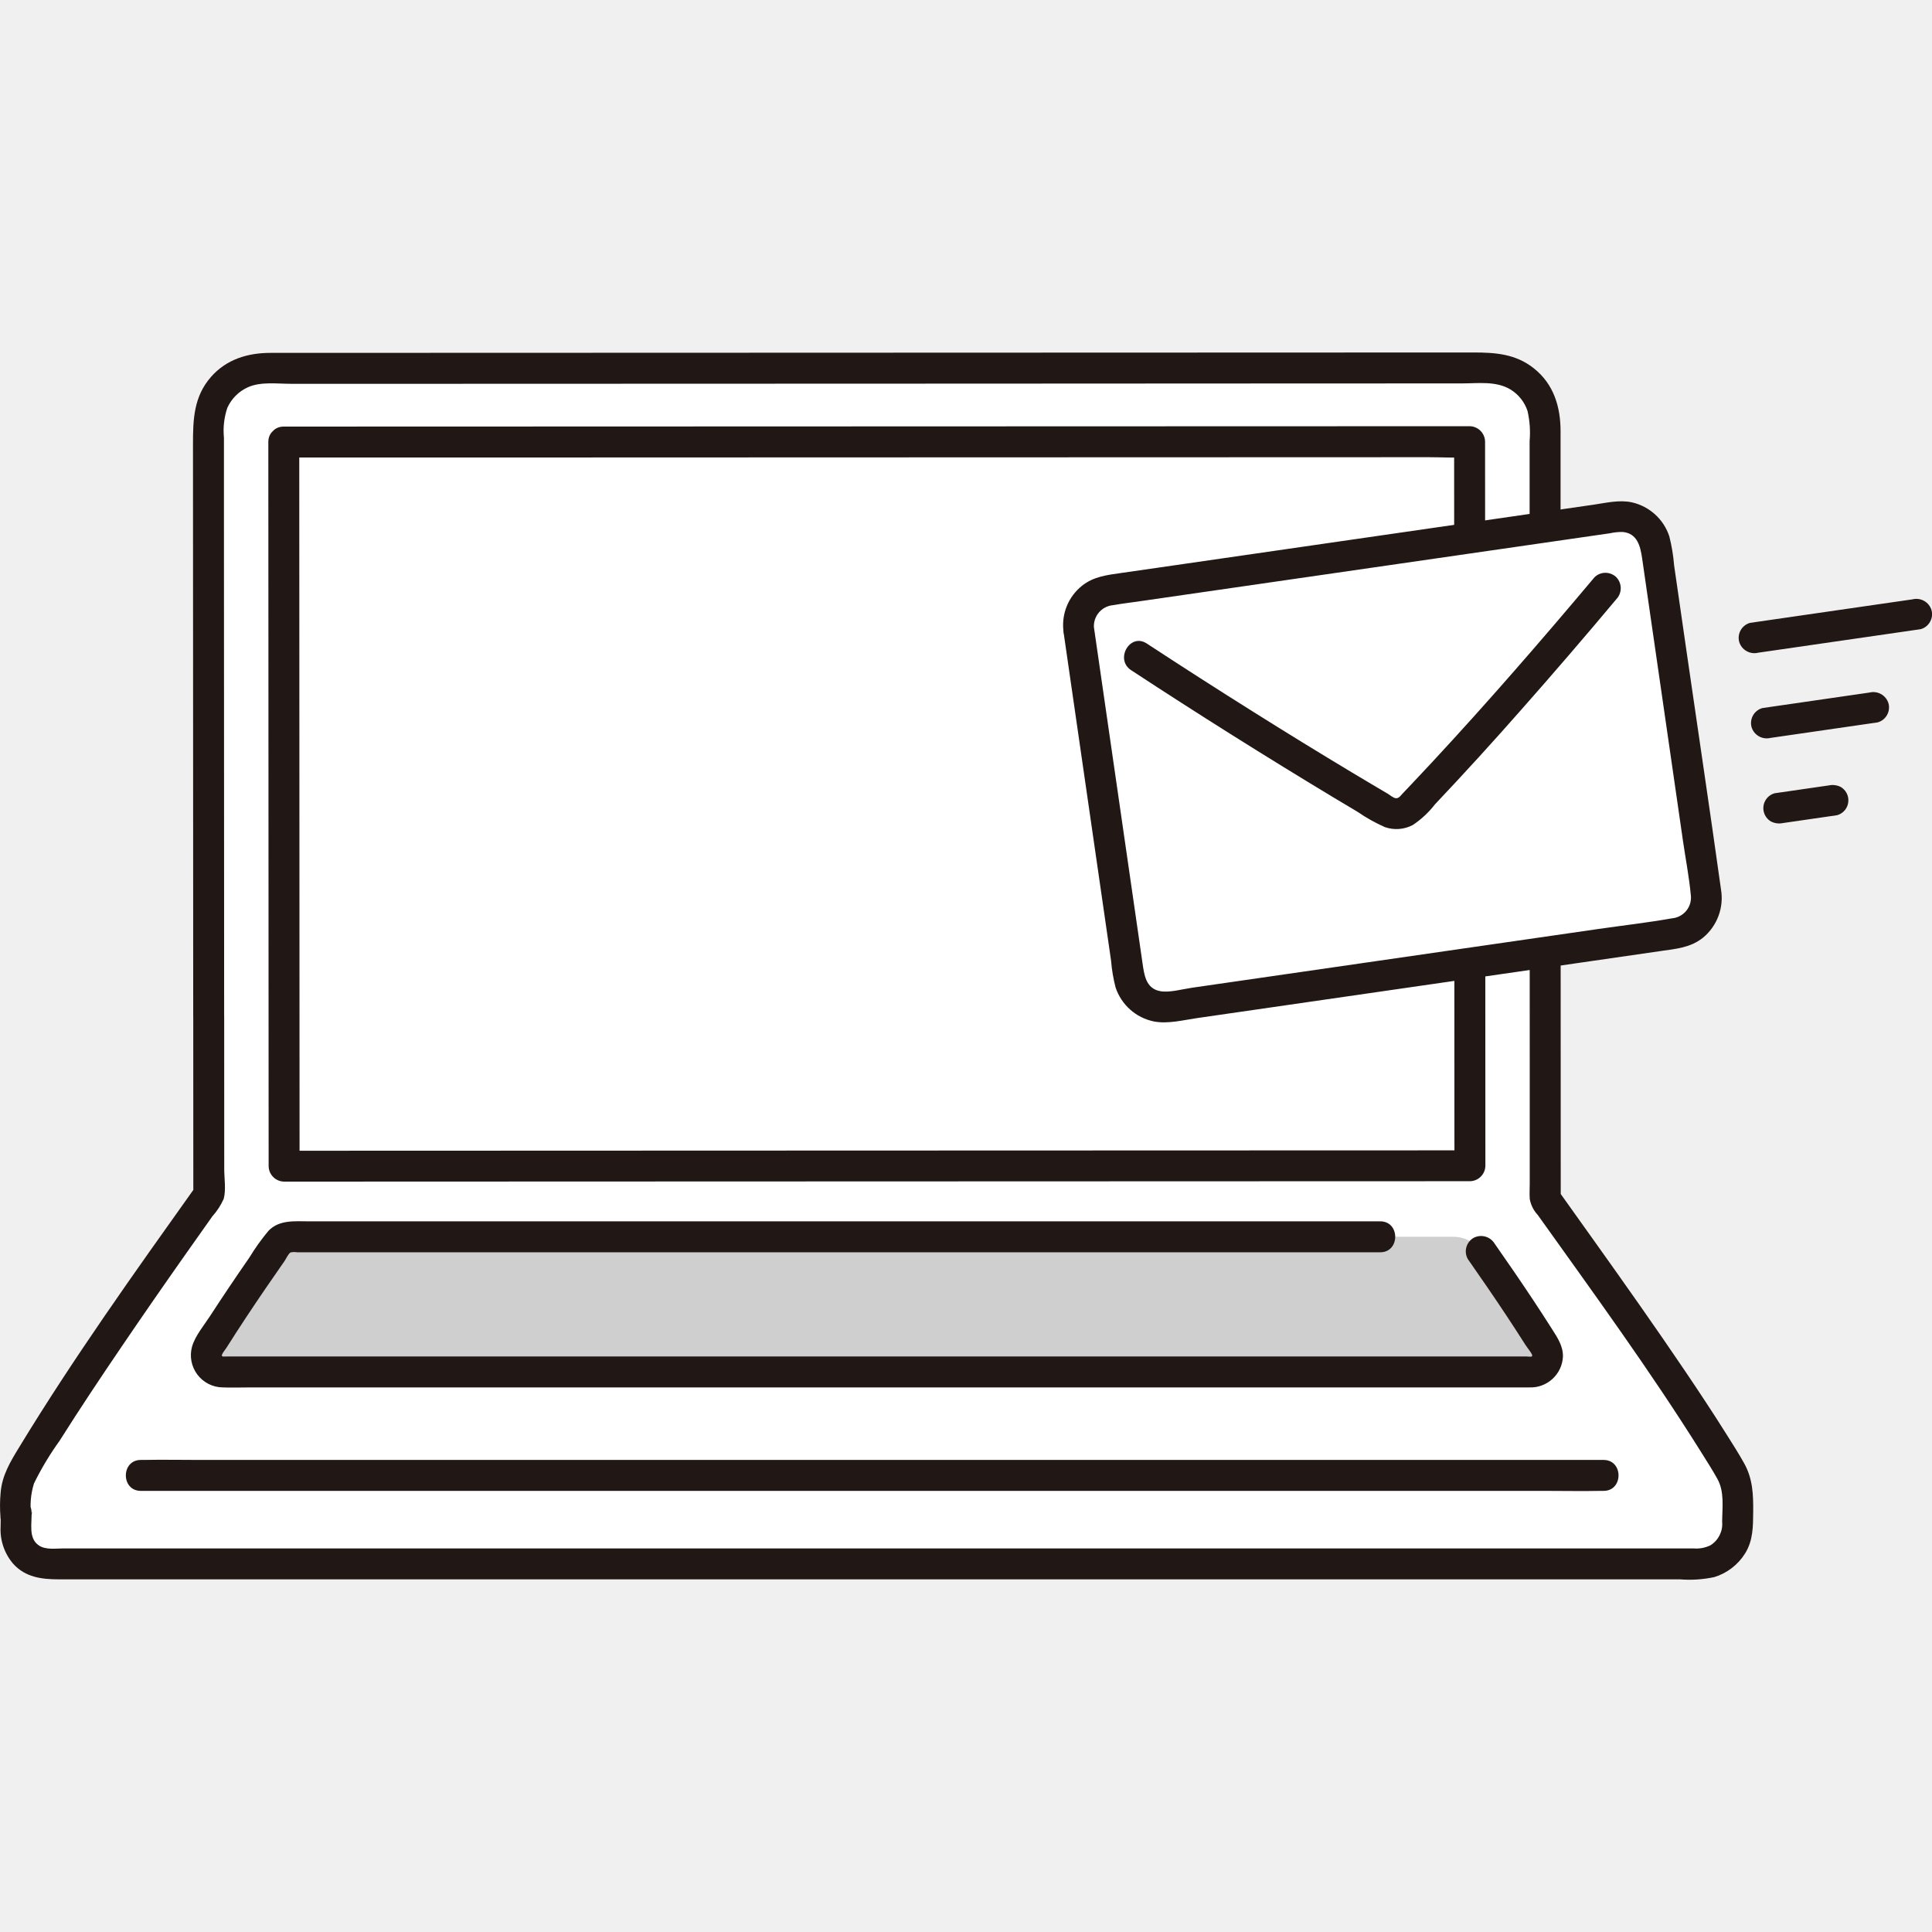
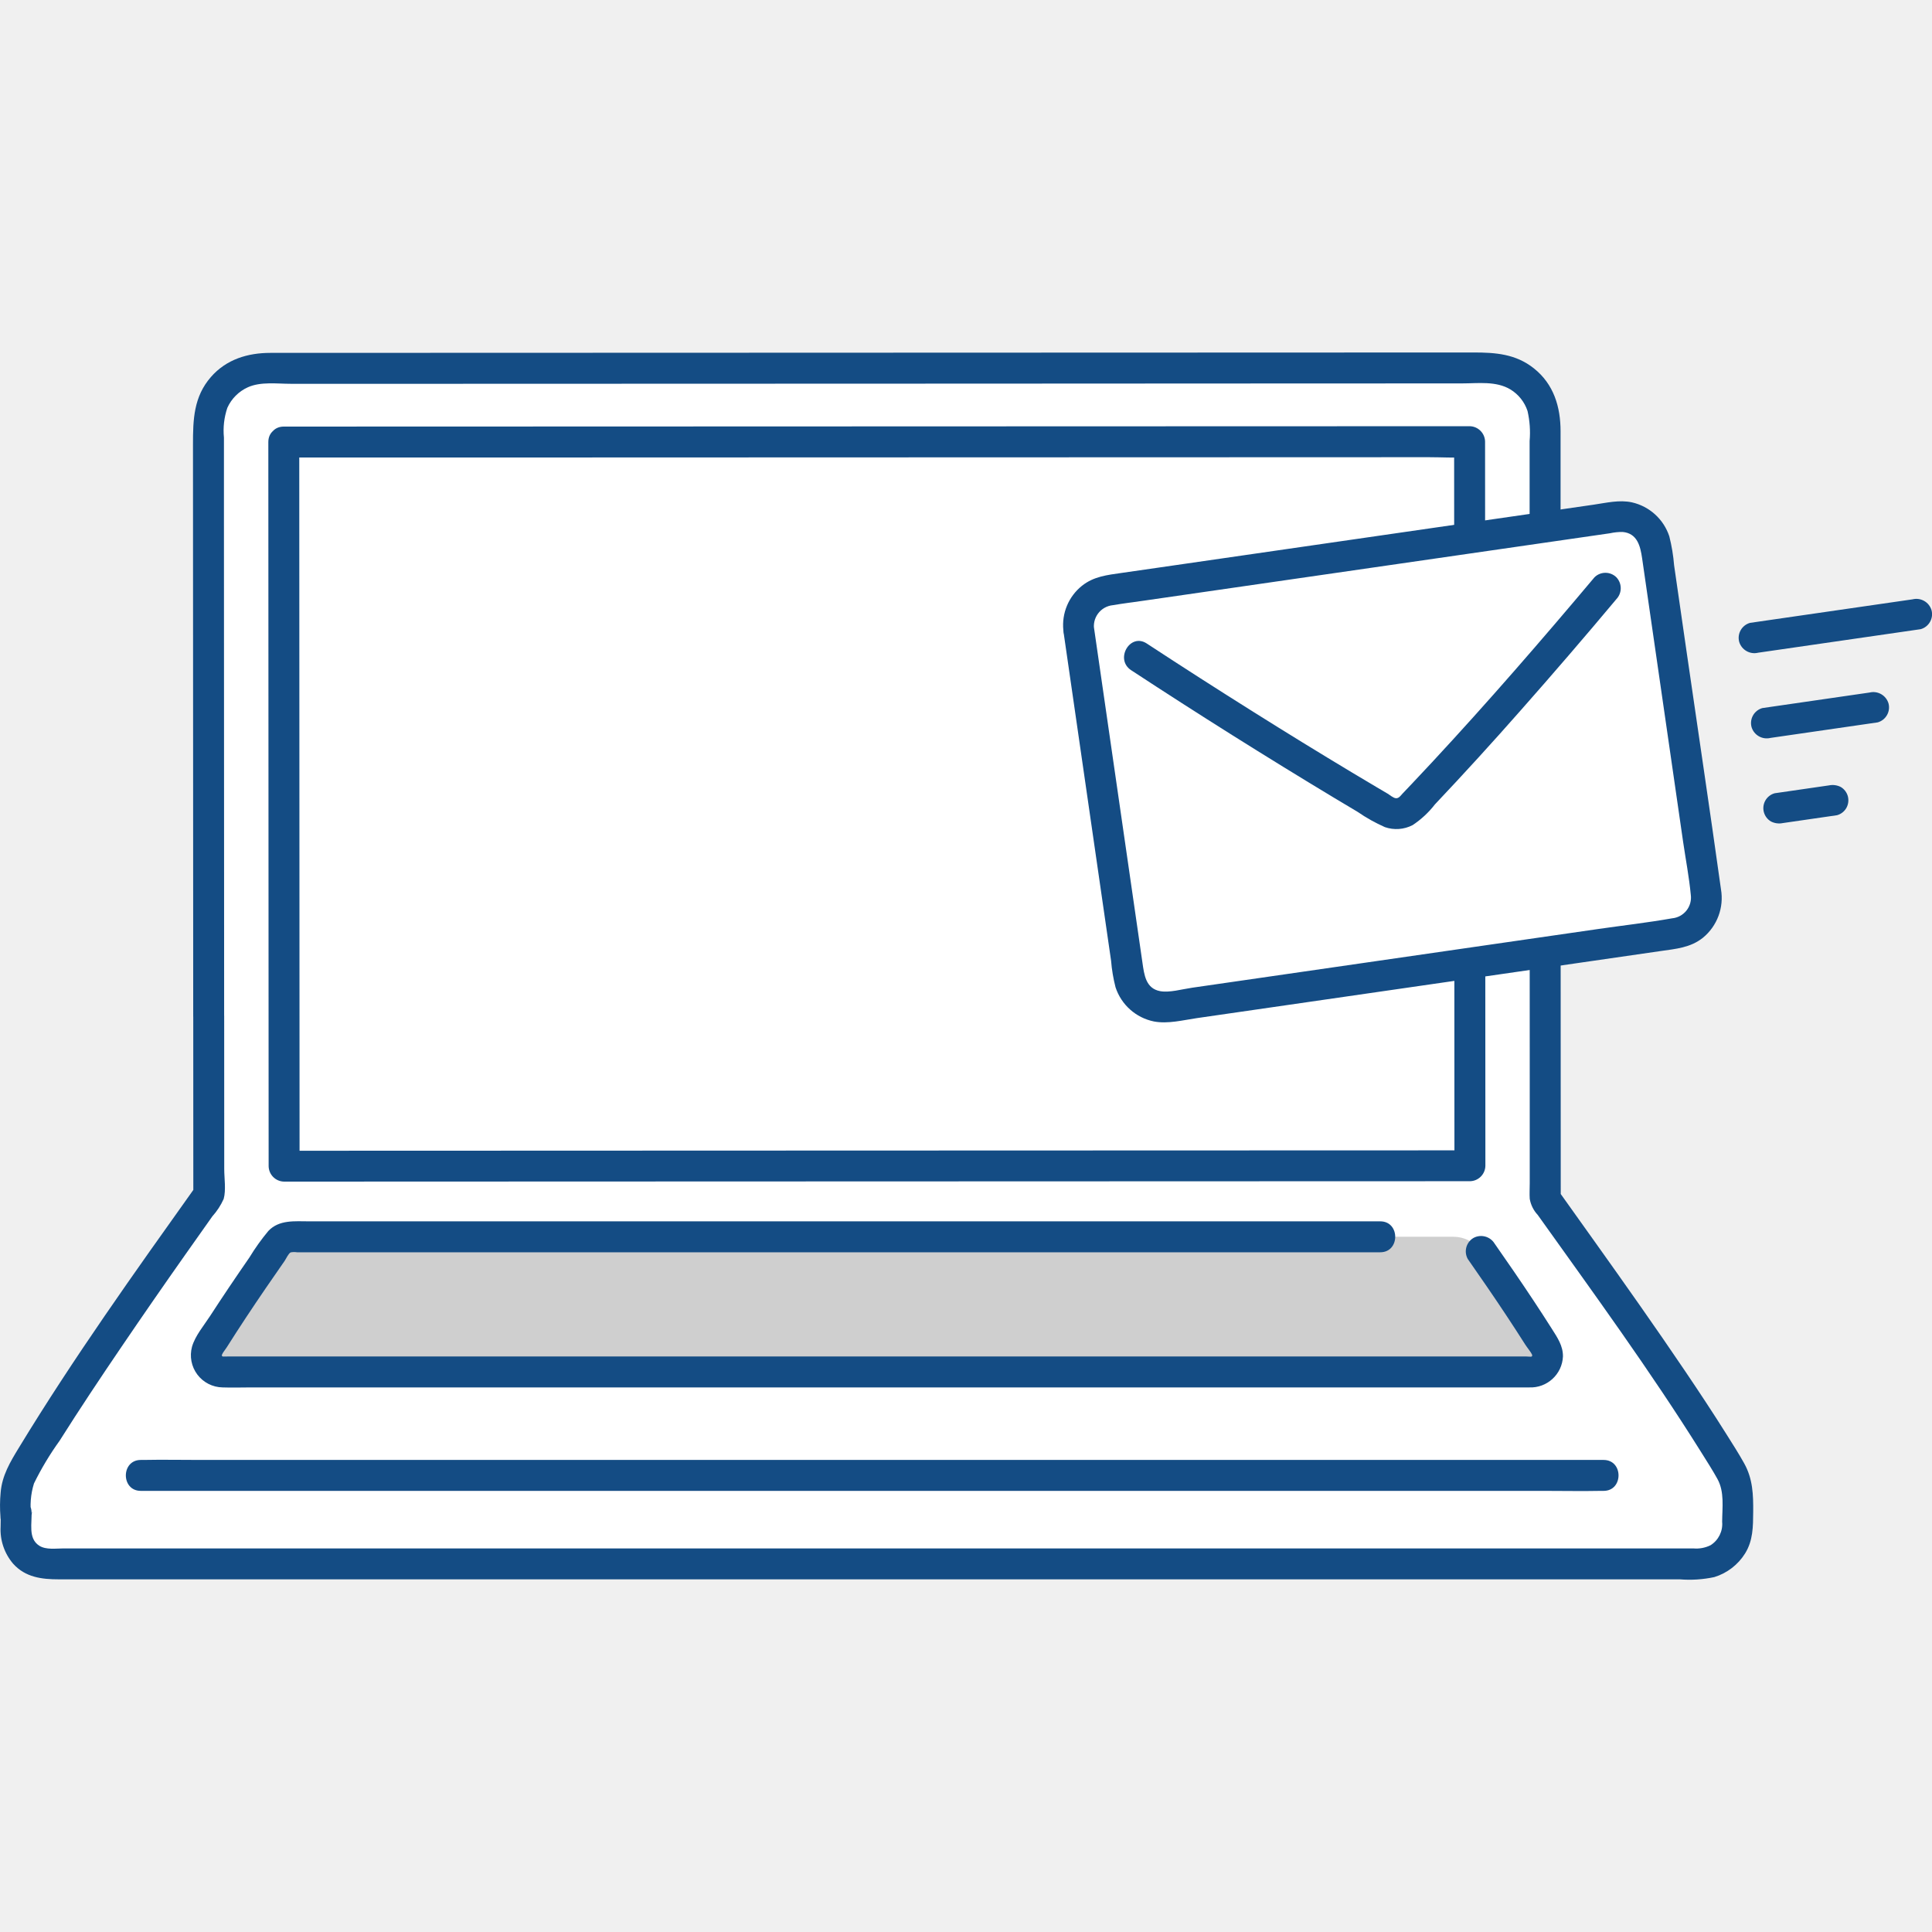
<svg xmlns="http://www.w3.org/2000/svg" width="800px" height="800px" viewBox="0 -54.7 299.821 299.821">
  <defs>
-     <style>.a{fill:#ffffff;}.b{fill:#cfcfcf;}.c{fill:#211715;}</style>
+     <style>.a{fill:#ffffff;}.b{fill:#cfcfcf;}.c{fill:#144C84;}</style>
  </defs>
  <path class="a" d="M32.384,102.987c-.012-28.959-.027-67.343-.036-91.845a8.675,8.675,0,0,1,8.678-8.679c37.39-.011,145.732-.048,190.065-.064a8.679,8.679,0,0,1,8.685,8.681c0,32.869.014,86.255.027,120.266C246.668,141,261.4,161.3,268.6,173.6a7.948,7.948,0,0,1,1.086,4.031c0,1.255-.026,2.774-.026,4.343a6.027,6.027,0,0,1-6.026,6.019H7.52a5.024,5.024,0,0,1-5.026-5.023c0-7.751-.029,2.275-.029-5.329a8,8,0,0,1,1.09-4.047c7.281-12.434,22.071-33.379,28.84-42.882C32.392,123.7,32.388,114.03,32.384,102.987Z" />
  <path class="b" d="M225.558,137.234a5.247,5.247,0,0,1,4.307,2.25c3.266,4.664,6.779,9.821,9.9,14.847a2.529,2.529,0,0,1-2.141,3.87H34.53a2.526,2.526,0,0,1-2.156-3.849c3.129-5.039,6.652-10.21,9.926-14.889a5.236,5.236,0,0,1,4.3-2.234c37.475,0,141.488,0,178.963,0" />
  <path class="c" d="M227.793,140.7c2.053,2.935,4.083,5.886,6.06,8.873q1.441,2.178,2.842,4.384c.261.412.939,1.252,1.052,1.548.078.2.015.3-.141.335-.064.016-.6-.034-.775-.034h-201c-.409,0-.916.005-1.287.009-.015,0-.173-.276-.142,0-.045-.393.522-1,.8-1.447,1.955-3.1,3.987-6.156,6.056-9.183q1.444-2.113,2.912-4.21c.222-.318.587-1.148.936-1.32a2.807,2.807,0,0,1,.974-.019H80.589l62.468,0H214.2c3.089,0,3.094-4.8,0-4.8H91.981l-27.721,0H47.991c-2.212,0-4.662-.285-6.342,1.489a34,34,0,0,0-2.941,4.116q-1.617,2.334-3.2,4.687-1.473,2.19-2.91,4.405c-.951,1.469-2.311,3.057-2.8,4.762a5,5,0,0,0,4.752,6.313c1.483.056,2.979,0,4.463,0H235.36c.647,0,1.294.008,1.941,0a5.03,5.03,0,0,0,5.249-4.806c.017-1.65-.86-2.923-1.71-4.266q-1.4-2.207-2.842-4.384c-1.977-2.987-4.007-5.938-6.061-8.873a2.464,2.464,0,0,0-3.283-.861,2.421,2.421,0,0,0-.861,3.284Z" />
  <path class="c" d="M41.641,13.9q.011,25.7.022,51.409l.021,50.505q0,5.229.005,10.457a2.435,2.435,0,0,0,2.4,2.4l27.346-.01,40.1-.014,44.453-.015,40.891-.014,28.859-.009h2.374a2.436,2.436,0,0,0,2.4-2.4q-.009-22.325-.019-44.648-.011-23.232-.02-46.464l-.009-21.256a2.435,2.435,0,0,0-2.4-2.4l-15.821.006-38.919.012-49.2.016-46.664.015-31.2.009H44.041c-3.088,0-3.094,4.8,0,4.8L72.657,16.3l45.5-.015,49.571-.016,40.824-.013,13.125-.005c2.02,0,4.092.134,6.109,0,.091-.006.185,0,.276,0l-2.4-2.4.018,40.866q.009,23.762.02,47.524,0,11.99.01,23.978l2.4-2.4-26.914.008-39.878.013-44.44.015-41.088.015-29.264.01H44.089l2.4,2.4q-.016-14.785-.013-29.57L46.452,40.1Q46.446,27,46.441,13.9C46.44,10.814,41.64,10.809,41.641,13.9Z" />
  <path class="c" d="M34.784,102.987l-.021-52.995q0-12.775-.01-25.55,0-5.613,0-11.227a11.034,11.034,0,0,1,.53-4.635A6.372,6.372,0,0,1,38.463,5.4C40.458,4.5,43,4.863,45.141,4.862l6.692,0,15.891,0,38.932-.013,43.7-.015L192.5,4.813,226.877,4.8c2.5,0,5.3-.407,7.533.944a6.173,6.173,0,0,1,2.64,3.328,15.036,15.036,0,0,1,.326,4.679q0,11.189,0,22.377,0,25.55.011,51.1,0,12.447.008,24.894,0,5.722,0,11.445,0,2.683,0,5.367c0,.8-.054,1.617,0,2.412a4.864,4.864,0,0,0,1.245,2.5c8.645,12.116,17.447,24.167,25.345,36.79.862,1.378,1.748,2.754,2.536,4.175,1.115,2.011.749,4.427.733,6.642a3.875,3.875,0,0,1-1.8,3.646,4.994,4.994,0,0,1-2.678.494H9.914c-1.2,0-2.773.25-3.816-.416-1.8-1.149-1.084-3.547-1.211-5.347-.179-2.548-4.1-3.438-4.714-.638a14.491,14.491,0,0,0-.1,1.494h4.8a11.588,11.588,0,0,1,.4-5.175,45.971,45.971,0,0,1,3.977-6.627c3.113-4.936,6.352-9.792,9.632-14.618q4.869-7.165,9.861-14.247,2.1-2.983,4.209-5.957a10.306,10.306,0,0,0,1.763-2.712c.377-1.367.085-3.208.084-4.613l-.009-23.75c0-3.089-4.8-3.094-4.8,0q0,13.862.011,27.725l.328-1.212c-9.437,13.251-18.936,26.549-27.391,40.456C1.586,172.171.313,174.281.1,176.933a21.28,21.28,0,0,0-.028,3.753,2.4,2.4,0,0,0,4.8,0c.045-.393.2-1.447-.07-.218L.087,179.83c.056.789.007,1.6.007,2.388a8.164,8.164,0,0,0,1.948,5.754c1.9,2.114,4.442,2.421,7.1,2.421H260.683a18.477,18.477,0,0,0,5.359-.35,8.61,8.61,0,0,0,4.776-3.675c1.241-2,1.235-4.163,1.254-6.438.023-2.686-.057-5.131-1.4-7.541-.847-1.522-1.795-3-2.721-4.47-2.077-3.309-4.234-6.569-6.421-9.808-4.611-6.828-9.368-13.557-14.152-20.265q-2.751-3.856-5.5-7.711l.328,1.211q-.009-23.457-.016-46.913-.008-25.151-.01-50.3,0-10.947,0-21.894c0-3.809-1.06-7.328-4.149-9.782C235.206.216,232.077,0,228.627,0l-33.2.012L154.2.026,110.92.041,71.55.054,41.961.063c-3.528,0-6.845,1.007-9.233,3.747-2.68,3.076-2.78,6.6-2.779,10.465L29.958,37.9l.021,52.972q0,6.059.005,12.117C29.985,106.075,34.785,106.081,34.784,102.987Z" />
  <path class="c" d="M248.857,171.864H31.077c-2.947,0-5.9-.059-8.847,0-.127,0-.254,0-.381,0-3.089,0-3.094,4.8,0,4.8h217.78c2.946,0,5.9.059,8.846,0,.127,0,.255,0,.382,0,3.088,0,3.093-4.8,0-4.8Z" />
  <path class="a" d="M167.157,43.012c2.367,16.359,5.433,37.556,7.818,54.042a5.506,5.506,0,0,0,6.241,4.662c18.952-2.742,59.307-8.574,79.124-11.443A5.5,5.5,0,0,0,265,84.032c-2.391-16.479-5.455-37.674-7.817-54.038a5.5,5.5,0,0,0-6.239-4.664c-16.62,2.4-60.608,8.764-79.125,11.443A5.505,5.505,0,0,0,167.157,43.012Z" />
  <path class="c" d="M165.1,43.756q2.682,18.545,5.365,37.089.657,4.547,1.315,9.092l.645,4.455a24.353,24.353,0,0,0,.693,4.126,7.936,7.936,0,0,0,5.955,5.3c2.178.412,4.506-.206,6.674-.52q29.52-4.269,59.04-8.537L257.7,92.892c2.356-.341,4.632-.514,6.57-2.064a7.983,7.983,0,0,0,2.8-7.539c-1.717-12.325-3.568-24.633-5.348-36.95q-.671-4.636-1.34-9.275-.291-2.016-.583-4.034a26.884,26.884,0,0,0-.745-4.5,7.959,7.959,0,0,0-5.791-5.269c-1.968-.43-4,.077-5.957.36l-24.9,3.6-29.731,4.3-13.059,1.889-5.553.8c-2.231.323-4.326.536-6.161,2a7.812,7.812,0,0,0-2.883,6.9,2.472,2.472,0,0,0,2.4,2.4,2.416,2.416,0,0,0,2.4-2.4,3.267,3.267,0,0,1,2.877-3.893c1.595-.274,3.209-.464,4.811-.7l11.535-1.668,27.855-4.028,25.655-3.71,5.149-.745,2.15-.311a8.649,8.649,0,0,1,1.965-.2c2.275.207,2.746,2.2,3.02,4.091q.609,4.224,1.22,8.449,2.567,17.774,5.141,35.545c.4,2.731.932,5.482,1.193,8.229a3.229,3.229,0,0,1-2.9,3.641c-3.8.674-7.655,1.108-11.471,1.66q-28.522,4.127-57.046,8.249l-5.964.862c-1.6.232-3.533.8-4.975.532-2.236-.417-2.472-2.561-2.743-4.431l-1.233-8.525q-2.586-17.871-5.171-35.743l-1.149-7.945a2.415,2.415,0,0,0-2.952-1.676A2.461,2.461,0,0,0,165.1,43.756Z" />
  <path class="c" d="M175.538,49.306q15.579,10.218,31.545,19.833,1.8,1.08,3.6,2.15a25.833,25.833,0,0,0,4.238,2.372,5.472,5.472,0,0,0,4.286-.306,14.5,14.5,0,0,0,3.478-3.227q6.8-7.193,13.336-14.622,7.525-8.512,14.818-17.226a2.464,2.464,0,0,0,0-3.394,2.42,2.42,0,0,0-3.394,0c-8.2,9.754-16.548,19.385-25.222,28.72q-1.54,1.656-3.095,3.3-.73.773-1.464,1.542c-.307.322-.568.769-1.056.724-.4-.038-.942-.517-1.268-.709l-1.673-.986q-1.893-1.12-3.781-2.253-7.733-4.641-15.368-9.442-8.331-5.227-16.558-10.62c-2.591-1.7-5,2.455-2.423,4.144Z" />
  <path class="c" d="M296.8,38.309,274.76,41.5l-3.182.462a2.416,2.416,0,0,0-1.677,2.952,2.463,2.463,0,0,0,2.953,1.676L294.889,43.4l3.182-.461a2.416,2.416,0,0,0,1.676-2.953,2.461,2.461,0,0,0-2.952-1.676Z" />
  <path class="c" d="M290.118,52.774l-14.557,2.11-2.067.3a2.416,2.416,0,0,0-1.676,2.953,2.461,2.461,0,0,0,2.952,1.676l14.557-2.11,2.067-.3a2.415,2.415,0,0,0,1.676-2.952,2.462,2.462,0,0,0-2.952-1.676Z" />
  <path class="c" d="M283.808,67.185l-7.354,1.066-1.044.151a2.393,2.393,0,0,0-1.434,1.1,2.4,2.4,0,0,0,.861,3.284,2.806,2.806,0,0,0,1.849.242l7.354-1.066,1.044-.152a2.4,2.4,0,0,0,1.434-1.1,2.453,2.453,0,0,0,.242-1.849,2.426,2.426,0,0,0-1.1-1.434,2.807,2.807,0,0,0-1.849-.242Z" />
</svg>
